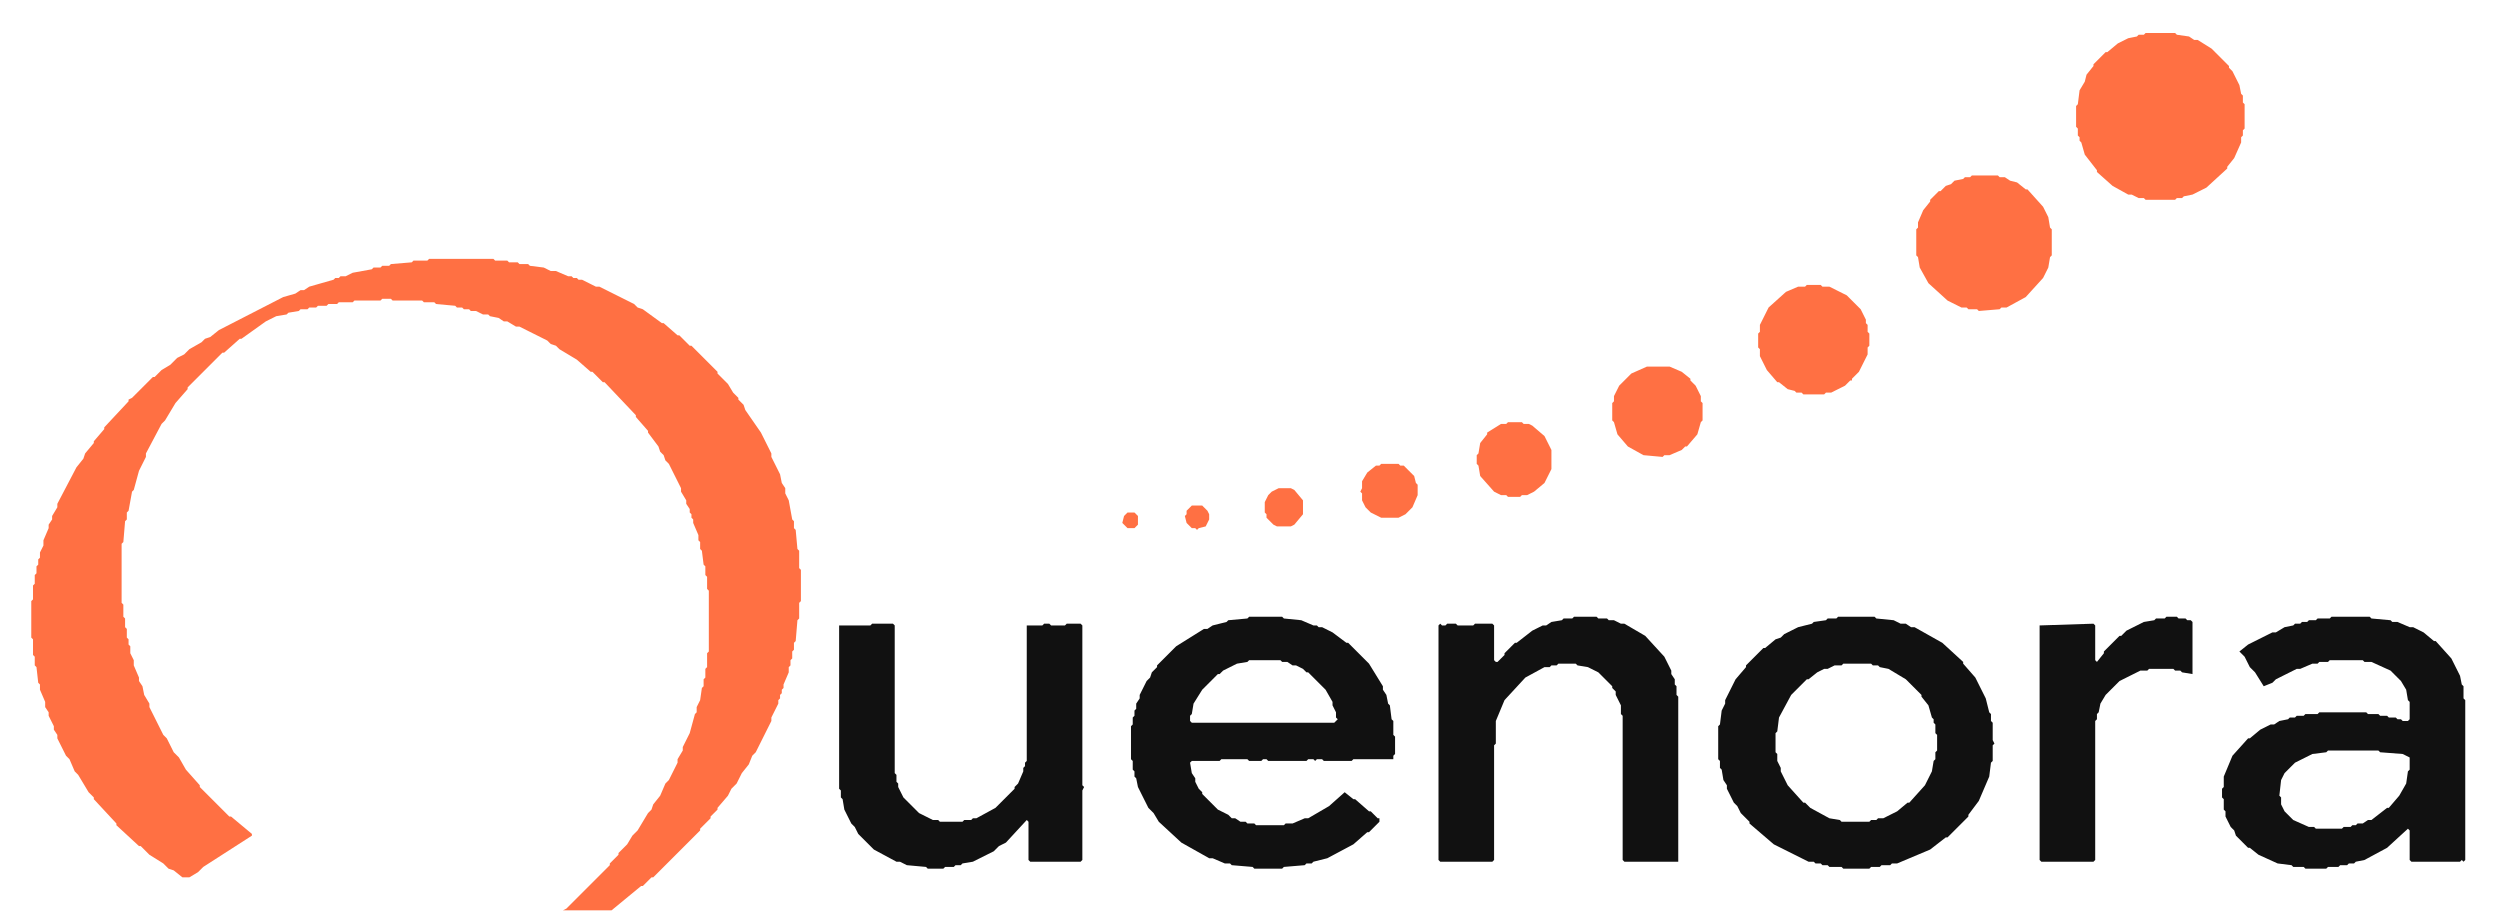
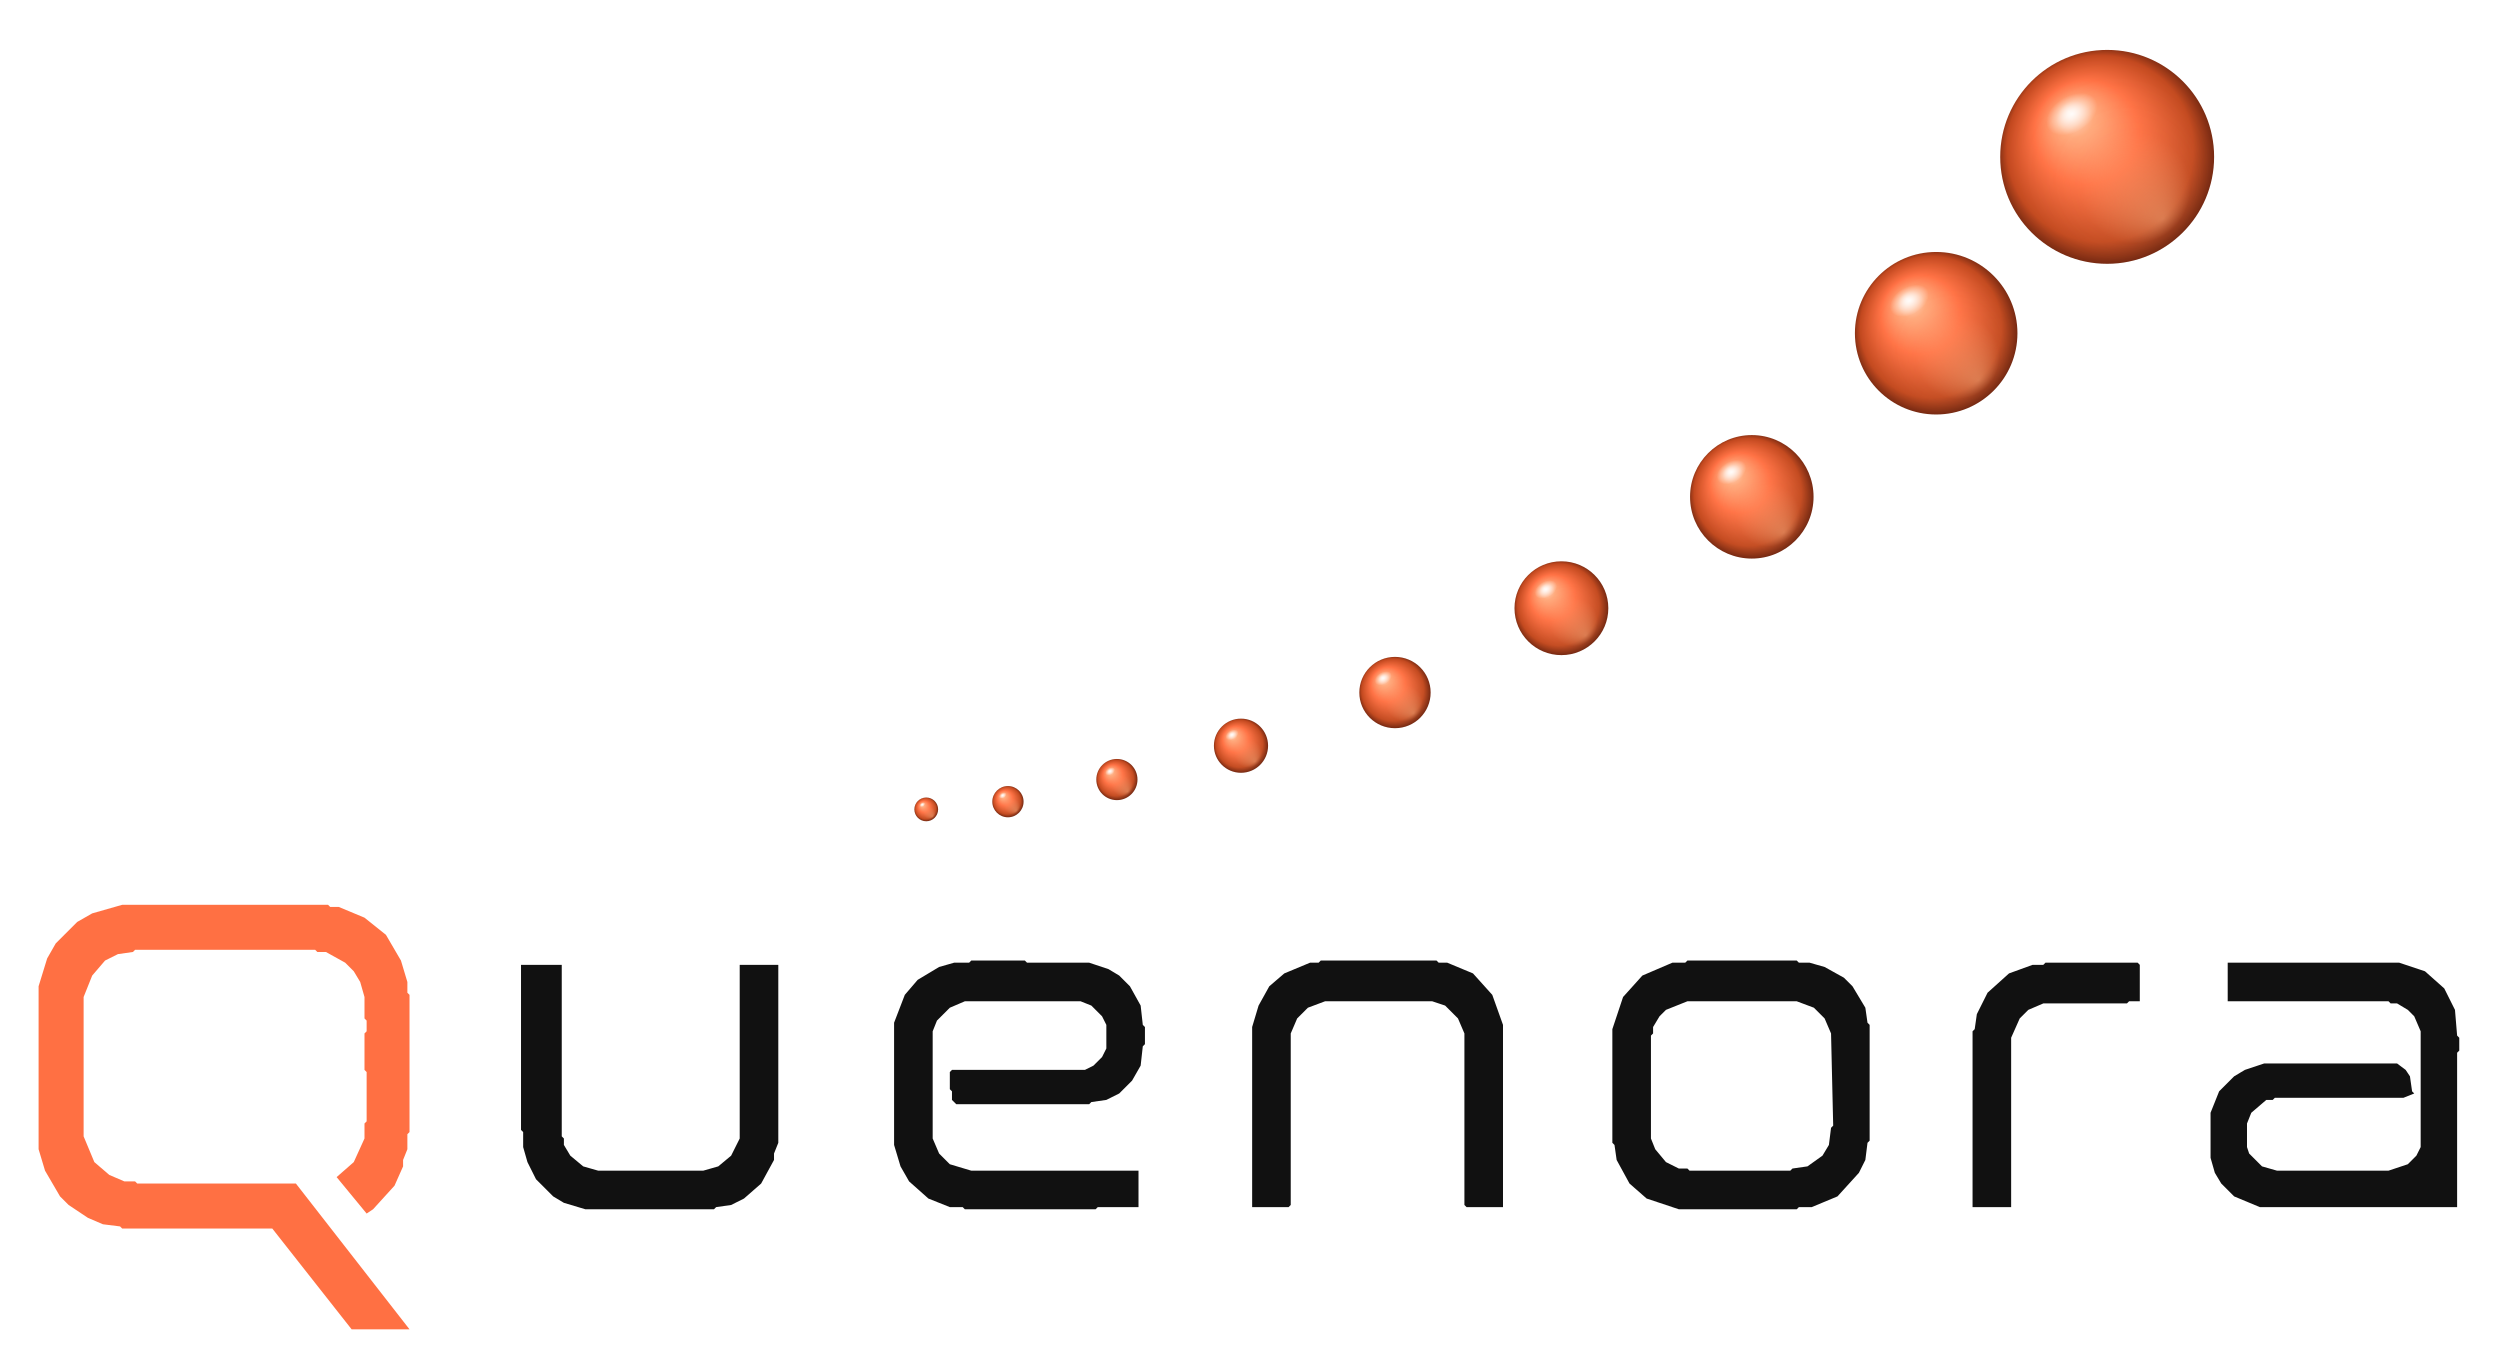
- <svg xmlns="http://www.w3.org/2000/svg" viewBox="0 0 1439 525" role="img" aria-label="Quenora logo">
-   <path d="M 649 295 L 647 297 L 646 301 L 649 304 L 653 304 L 655 302 L 655 297 L 653 295 Z M 686 291 L 683 294 L 683 296 L 682 297 L 683 301 L 686 304 L 688 304 L 689 305 L 690 304 L 694 303 L 696 299 L 696 296 L 695 294 L 692 291 Z M 736 281 L 732 283 L 730 285 L 728 289 L 728 295 L 729 296 L 729 298 L 733 302 L 735 303 L 743 303 L 745 302 L 750 296 L 750 288 L 745 282 L 743 281 Z M 792 268 L 787 272 L 784 277 L 784 281 L 783 283 L 784 284 L 784 288 L 786 292 L 789 295 L 795 298 L 805 298 L 809 296 L 813 292 L 816 285 L 816 279 L 815 278 L 814 274 L 808 268 L 806 268 L 805 267 L 795 267 L 794 268 Z M 868 243 L 867 244 L 864 244 L 856 249 L 856 250 L 852 255 L 851 261 L 850 262 L 850 267 L 851 268 L 852 274 L 860 283 L 864 285 L 867 285 L 868 286 L 875 286 L 876 285 L 879 285 L 883 283 L 889 278 L 893 270 L 893 259 L 889 251 L 882 245 L 880 244 L 877 244 L 876 243 Z M 948 211 L 939 215 L 932 222 L 929 228 L 929 231 L 928 232 L 928 242 L 929 243 L 931 250 L 937 257 L 946 262 L 957 263 L 958 262 L 961 262 L 968 259 L 970 257 L 971 257 L 977 250 L 979 243 L 980 242 L 980 232 L 979 231 L 979 228 L 976 222 L 973 219 L 973 218 L 968 214 L 961 211 Z M 1040 164 L 1039 165 L 1035 165 L 1028 168 L 1018 177 L 1013 187 L 1013 191 L 1012 192 L 1012 200 L 1013 201 L 1013 205 L 1017 213 L 1023 220 L 1024 220 L 1029 224 L 1033 225 L 1034 226 L 1037 226 L 1038 227 L 1050 227 L 1051 226 L 1054 226 L 1062 222 L 1065 219 L 1066 219 L 1066 218 L 1070 214 L 1075 204 L 1075 200 L 1076 199 L 1076 192 L 1075 191 L 1075 187 L 1074 186 L 1074 184 L 1071 178 L 1063 170 L 1053 165 L 1049 165 L 1048 164 Z M 88 217 L 76 229 L 74 230 L 74 231 L 60 246 L 60 247 L 54 254 L 54 255 L 49 261 L 48 264 L 44 269 L 33 290 L 33 292 L 30 297 L 30 299 L 28 302 L 28 304 L 25 311 L 25 314 L 23 318 L 23 321 L 22 322 L 22 325 L 21 326 L 21 330 L 20 331 L 20 336 L 19 337 L 19 345 L 18 346 L 18 367 L 19 368 L 19 377 L 20 378 L 20 383 L 21 384 L 22 393 L 23 394 L 23 397 L 26 404 L 26 407 L 28 410 L 28 412 L 31 418 L 31 420 L 33 423 L 33 425 L 38 435 L 40 437 L 43 444 L 45 446 L 51 456 L 54 459 L 54 460 L 67 474 L 67 475 L 80 487 L 81 487 L 86 492 L 94 497 L 97 500 L 100 501 L 105 505 L 109 505 L 114 502 L 117 499 L 145 481 L 145 480 L 133 470 L 132 470 L 115 453 L 115 452 L 107 443 L 103 436 L 100 433 L 96 425 L 94 423 L 86 407 L 86 405 L 83 400 L 82 395 L 80 392 L 80 390 L 77 383 L 77 380 L 75 376 L 75 372 L 74 371 L 74 368 L 73 367 L 73 362 L 72 361 L 72 356 L 71 355 L 71 348 L 70 347 L 70 313 L 71 312 L 72 300 L 73 299 L 73 295 L 74 294 L 76 283 L 77 282 L 80 271 L 84 263 L 84 261 L 93 244 L 95 242 L 101 232 L 108 224 L 108 223 L 128 203 L 129 203 L 138 195 L 139 195 L 153 185 L 159 182 L 165 181 L 166 180 L 172 179 L 173 178 L 177 178 L 178 177 L 182 177 L 183 176 L 188 176 L 189 175 L 194 175 L 195 174 L 203 174 L 204 173 L 219 173 L 220 172 L 225 172 L 226 173 L 243 173 L 244 174 L 250 174 L 251 175 L 262 176 L 263 177 L 266 177 L 267 178 L 270 178 L 271 179 L 274 179 L 278 181 L 281 181 L 282 182 L 287 183 L 290 185 L 292 185 L 297 188 L 299 188 L 315 196 L 317 198 L 320 199 L 322 201 L 332 207 L 340 214 L 341 214 L 347 220 L 348 220 L 366 239 L 366 240 L 373 248 L 373 249 L 379 257 L 380 260 L 382 262 L 383 265 L 385 267 L 392 281 L 392 283 L 395 288 L 395 290 L 397 293 L 397 295 L 398 296 L 398 298 L 399 299 L 399 301 L 402 308 L 402 311 L 403 312 L 403 316 L 404 317 L 405 325 L 406 326 L 406 331 L 407 332 L 407 339 L 408 340 L 408 375 L 407 376 L 407 384 L 406 385 L 406 390 L 405 391 L 405 395 L 404 396 L 403 403 L 401 407 L 401 410 L 400 411 L 397 422 L 393 430 L 393 432 L 390 437 L 390 439 L 385 449 L 383 451 L 380 458 L 376 463 L 375 466 L 373 468 L 367 478 L 364 481 L 361 486 L 356 491 L 356 492 L 351 497 L 351 498 L 326 523 L 324 524 L 352 524 L 369 510 L 370 510 L 375 505 L 376 505 L 403 478 L 403 477 L 409 471 L 409 470 L 413 466 L 413 465 L 419 458 L 421 454 L 424 451 L 427 445 L 431 440 L 433 435 L 435 433 L 444 415 L 444 413 L 448 405 L 448 403 L 449 402 L 449 400 L 450 399 L 450 397 L 451 396 L 451 394 L 454 387 L 454 384 L 455 383 L 455 380 L 456 379 L 456 375 L 457 374 L 457 370 L 458 369 L 459 357 L 460 356 L 460 347 L 461 346 L 461 328 L 460 327 L 460 317 L 459 316 L 458 305 L 457 304 L 457 300 L 456 299 L 454 288 L 452 284 L 452 281 L 450 278 L 449 273 L 444 263 L 444 261 L 438 249 L 429 236 L 428 233 L 425 230 L 425 229 L 422 226 L 419 221 L 413 215 L 413 214 L 398 199 L 397 199 L 391 193 L 390 193 L 382 186 L 381 186 L 370 178 L 367 177 L 365 175 L 345 165 L 343 165 L 335 161 L 333 161 L 332 160 L 330 160 L 329 159 L 327 159 L 320 156 L 317 156 L 313 154 L 305 153 L 304 152 L 299 152 L 298 151 L 293 151 L 292 150 L 285 150 L 284 149 L 247 149 L 246 150 L 238 150 L 237 151 L 225 152 L 224 153 L 220 153 L 219 154 L 215 154 L 214 155 L 203 157 L 199 159 L 196 159 L 195 160 L 193 160 L 192 161 L 178 165 L 175 167 L 173 167 L 170 169 L 163 171 L 126 190 L 121 194 L 118 195 L 116 197 L 109 201 L 106 204 L 102 206 L 98 210 L 93 213 L 89 217 Z M 1135 101 L 1134 102 L 1131 102 L 1130 103 L 1125 104 L 1123 106 L 1120 107 L 1117 110 L 1116 110 L 1111 115 L 1111 116 L 1107 121 L 1104 128 L 1104 131 L 1103 132 L 1103 147 L 1104 148 L 1105 154 L 1110 163 L 1121 173 L 1129 177 L 1132 177 L 1133 178 L 1138 178 L 1139 179 L 1151 178 L 1152 177 L 1155 177 L 1166 171 L 1176 160 L 1179 154 L 1180 148 L 1181 147 L 1181 132 L 1180 131 L 1179 125 L 1176 119 L 1167 109 L 1166 109 L 1161 105 L 1157 104 L 1154 102 L 1151 102 L 1150 101 Z M 1235 19 L 1234 20 L 1231 20 L 1230 21 L 1225 22 L 1219 25 L 1213 30 L 1212 30 L 1205 37 L 1205 38 L 1201 43 L 1200 47 L 1197 52 L 1196 60 L 1195 61 L 1195 73 L 1196 74 L 1196 78 L 1197 79 L 1197 81 L 1198 82 L 1200 89 L 1207 98 L 1207 99 L 1216 107 L 1225 112 L 1227 112 L 1231 114 L 1234 114 L 1235 115 L 1252 115 L 1253 114 L 1256 114 L 1257 113 L 1262 112 L 1270 108 L 1282 97 L 1282 96 L 1286 91 L 1290 82 L 1290 79 L 1291 78 L 1291 75 L 1292 74 L 1292 60 L 1291 59 L 1291 55 L 1290 54 L 1289 49 L 1285 41 L 1283 39 L 1283 38 L 1273 28 L 1265 23 L 1263 23 L 1260 21 L 1253 20 L 1252 19 Z" fill="#FF7043" fill-rule="evenodd" />
-   <path d="M 1312 458 L 1313 449 L 1315 445 L 1321 439 L 1331 434 L 1339 433 L 1340 432 L 1369 432 L 1370 433 L 1383 434 L 1387 436 L 1387 443 L 1386 444 L 1385 451 L 1381 458 L 1375 465 L 1374 465 L 1365 472 L 1363 472 L 1360 474 L 1357 474 L 1356 475 L 1354 475 L 1353 476 L 1349 476 L 1348 477 L 1333 477 L 1332 476 L 1329 476 L 1320 472 L 1315 467 L 1313 463 L 1313 459 Z M 1061 382 L 1077 382 L 1078 383 L 1081 383 L 1082 384 L 1087 385 L 1097 391 L 1106 400 L 1106 401 L 1110 406 L 1112 413 L 1113 414 L 1113 416 L 1114 417 L 1114 422 L 1115 423 L 1115 432 L 1114 433 L 1114 437 L 1113 438 L 1112 444 L 1108 452 L 1099 462 L 1098 462 L 1092 467 L 1084 471 L 1081 471 L 1080 472 L 1077 472 L 1076 473 L 1060 473 L 1059 472 L 1053 471 L 1042 465 L 1039 462 L 1038 462 L 1029 452 L 1025 444 L 1025 442 L 1023 438 L 1023 434 L 1022 433 L 1022 422 L 1023 421 L 1024 413 L 1031 400 L 1040 391 L 1041 391 L 1046 387 L 1050 385 L 1052 385 L 1056 383 L 1060 383 Z M 685 412 L 686 411 L 687 405 L 692 397 L 701 388 L 702 388 L 704 386 L 712 382 L 718 381 L 719 380 L 737 380 L 738 381 L 741 381 L 744 383 L 746 383 L 750 385 L 752 387 L 753 387 L 763 397 L 767 404 L 767 406 L 769 410 L 769 413 L 770 414 L 768 416 L 686 416 L 685 415 Z M 483 360 L 483 454 L 484 455 L 484 459 L 485 460 L 486 466 L 490 474 L 492 476 L 494 480 L 503 489 L 516 496 L 518 496 L 522 498 L 533 499 L 534 500 L 543 500 L 544 499 L 549 499 L 550 498 L 553 498 L 554 497 L 560 496 L 572 490 L 575 487 L 579 485 L 591 472 L 592 473 L 592 495 L 593 496 L 622 496 L 623 495 L 623 455 L 624 453 L 623 452 L 623 360 L 622 359 L 614 359 L 613 360 L 605 360 L 604 359 L 601 359 L 600 360 L 591 360 L 591 438 L 590 439 L 590 441 L 589 442 L 589 444 L 586 451 L 584 453 L 584 454 L 573 465 L 562 471 L 560 471 L 559 472 L 555 472 L 554 473 L 541 473 L 540 472 L 537 472 L 529 468 L 520 459 L 517 453 L 517 451 L 516 450 L 516 446 L 515 445 L 515 360 L 514 359 L 502 359 L 501 360 Z M 1289 375 L 1292 378 L 1295 384 L 1298 387 L 1303 395 L 1308 393 L 1310 391 L 1322 385 L 1324 385 L 1331 382 L 1334 382 L 1335 381 L 1340 381 L 1341 380 L 1360 380 L 1361 381 L 1365 381 L 1376 386 L 1382 392 L 1385 397 L 1386 403 L 1387 404 L 1387 414 L 1386 415 L 1383 415 L 1382 414 L 1380 414 L 1379 413 L 1375 413 L 1374 412 L 1370 412 L 1369 411 L 1363 411 L 1362 410 L 1335 410 L 1334 411 L 1327 411 L 1326 412 L 1322 412 L 1321 413 L 1318 413 L 1317 414 L 1312 415 L 1309 417 L 1307 417 L 1301 420 L 1295 425 L 1294 425 L 1285 435 L 1280 447 L 1280 453 L 1279 454 L 1279 459 L 1280 460 L 1280 466 L 1281 467 L 1281 470 L 1284 476 L 1286 478 L 1287 481 L 1294 488 L 1295 488 L 1300 492 L 1311 497 L 1319 498 L 1320 499 L 1326 499 L 1327 500 L 1339 500 L 1340 499 L 1346 499 L 1347 498 L 1351 498 L 1352 497 L 1355 497 L 1356 496 L 1361 495 L 1374 488 L 1386 477 L 1387 478 L 1387 495 L 1388 496 L 1416 496 L 1417 495 L 1418 496 L 1419 495 L 1419 403 L 1418 402 L 1418 395 L 1417 394 L 1416 389 L 1411 379 L 1402 369 L 1401 369 L 1395 364 L 1389 361 L 1387 361 L 1380 358 L 1377 358 L 1376 357 L 1365 356 L 1364 355 L 1342 355 L 1341 356 L 1334 356 L 1333 357 L 1329 357 L 1328 358 L 1325 358 L 1324 359 L 1321 359 L 1320 360 L 1315 361 L 1310 364 L 1308 364 L 1294 371 Z M 1261 357 L 1259 357 L 1258 356 L 1254 356 L 1253 355 L 1247 355 L 1246 356 L 1241 356 L 1240 357 L 1234 358 L 1224 363 L 1221 366 L 1220 366 L 1211 375 L 1211 376 L 1207 381 L 1206 380 L 1206 360 L 1205 359 L 1174 360 L 1174 495 L 1175 496 L 1205 496 L 1206 495 L 1206 415 L 1207 414 L 1207 411 L 1208 410 L 1209 405 L 1212 400 L 1220 392 L 1232 386 L 1236 386 L 1237 385 L 1251 385 L 1252 386 L 1255 386 L 1256 387 L 1262 388 L 1262 358 Z M 1058 355 L 1057 356 L 1052 356 L 1051 357 L 1044 358 L 1043 359 L 1035 361 L 1027 365 L 1025 367 L 1022 368 L 1016 373 L 1015 373 L 1005 383 L 1005 384 L 999 391 L 993 403 L 993 405 L 991 409 L 990 417 L 989 418 L 989 437 L 990 438 L 990 442 L 991 443 L 992 449 L 994 452 L 994 454 L 998 462 L 1000 464 L 1002 468 L 1007 473 L 1007 474 L 1021 486 L 1041 496 L 1044 496 L 1045 497 L 1048 497 L 1049 498 L 1052 498 L 1053 499 L 1060 499 L 1061 500 L 1076 500 L 1077 499 L 1082 499 L 1083 498 L 1088 498 L 1089 497 L 1092 497 L 1111 489 L 1120 482 L 1121 482 L 1133 470 L 1133 469 L 1139 461 L 1145 447 L 1146 439 L 1147 438 L 1147 429 L 1148 428 L 1147 426 L 1147 416 L 1146 415 L 1146 411 L 1145 410 L 1143 402 L 1137 390 L 1130 382 L 1130 381 L 1118 370 L 1102 361 L 1100 361 L 1097 359 L 1094 359 L 1090 357 L 1080 356 L 1079 355 Z M 947 366 L 935 359 L 933 359 L 929 357 L 926 357 L 925 356 L 920 356 L 919 355 L 906 355 L 905 356 L 900 356 L 899 357 L 893 358 L 890 360 L 888 360 L 882 363 L 873 370 L 872 370 L 866 376 L 866 377 L 862 381 L 861 381 L 860 380 L 860 360 L 859 359 L 849 359 L 848 360 L 839 360 L 838 359 L 833 359 L 832 360 L 830 360 L 829 359 L 828 360 L 828 495 L 829 496 L 859 496 L 860 495 L 860 429 L 861 428 L 861 415 L 866 403 L 878 390 L 889 384 L 892 384 L 893 383 L 896 383 L 897 382 L 907 382 L 908 383 L 914 384 L 920 387 L 928 395 L 928 396 L 930 398 L 930 400 L 933 406 L 933 411 L 934 412 L 934 495 L 935 496 L 966 496 L 966 401 L 965 400 L 965 395 L 964 394 L 964 391 L 962 388 L 962 386 L 958 378 Z M 693 362 L 677 372 L 666 383 L 666 384 L 663 387 L 662 390 L 660 392 L 656 400 L 656 402 L 654 405 L 654 408 L 653 409 L 653 412 L 652 413 L 652 417 L 651 418 L 651 437 L 652 438 L 652 443 L 653 444 L 653 447 L 654 448 L 655 453 L 661 465 L 664 468 L 667 473 L 680 485 L 696 494 L 698 494 L 705 497 L 708 497 L 709 498 L 721 499 L 722 500 L 738 500 L 739 499 L 751 498 L 752 497 L 755 497 L 756 496 L 764 494 L 779 486 L 787 479 L 788 479 L 794 473 L 794 471 L 793 471 L 789 467 L 788 467 L 780 460 L 779 460 L 774 456 L 765 464 L 753 471 L 751 471 L 744 474 L 740 474 L 739 475 L 723 475 L 722 474 L 718 474 L 717 473 L 714 473 L 711 471 L 709 471 L 707 469 L 701 466 L 692 457 L 692 456 L 690 454 L 688 450 L 688 448 L 686 445 L 685 439 L 686 438 L 702 438 L 703 437 L 718 437 L 719 438 L 726 438 L 727 437 L 729 437 L 730 438 L 752 438 L 753 437 L 756 437 L 757 438 L 758 437 L 761 437 L 762 438 L 778 438 L 779 437 L 802 437 L 802 435 L 803 434 L 803 424 L 802 423 L 802 415 L 801 414 L 800 406 L 799 405 L 798 400 L 796 397 L 796 395 L 788 382 L 776 370 L 775 370 L 767 364 L 761 361 L 759 361 L 758 360 L 756 360 L 749 357 L 739 356 L 738 355 L 719 355 L 718 356 L 707 357 L 706 358 L 698 360 L 695 362 Z" fill="#111111" fill-rule="evenodd" />
+ <svg xmlns="http://www.w3.org/2000/svg" viewBox="0 0 1166 628" role="img" aria-label="Quenora logo">
+   <defs>
+     <radialGradient id="qb1bdb" cx="0.5" cy="0.5" r="0.53" fx="0.32" fy="0.29">
+       <stop offset="0" stop-color="#FFE2D0" />
+       <stop offset="0.16" stop-color="#FFA97C" />
+       <stop offset="0.46" stop-color="#FF7043" />
+       <stop offset="0.82" stop-color="#C2481E" />
+       <stop offset="1" stop-color="#5E1E0C" />
+     </radialGradient>
+     <radialGradient id="qb1bdr" cx="0.5" cy="0.5" r="0.52" fx="0.76" fy="0.79">
+       <stop offset="0" stop-color="#FFC496" stop-opacity="0.42" />
+       <stop offset="0.5" stop-color="#FFC496" stop-opacity="0.06" />
+       <stop offset="1" stop-color="#FFC496" stop-opacity="0" />
+     </radialGradient>
+     <radialGradient id="qb1bdh" cx="0.5" cy="0.5" r="0.5">
+       <stop offset="0" stop-color="#FFFFFF" stop-opacity="0.92" />
+       <stop offset="1" stop-color="#FFFFFF" stop-opacity="0" />
+     </radialGradient>
+   </defs>
+   <path d="M 36 430 L 26 440 L 22 447 L 18 460 L 18 536 L 21 546 L 28 558 L 32 562 L 41 568 L 48 571 L 56 572 L 57 573 L 127 573 L 164 620 L 191 620 L 138 552 L 64 552 L 63 551 L 58 551 L 51 548 L 44 542 L 39 530 L 39 465 L 43 455 L 49 448 L 55 445 L 62 444 L 63 443 L 147 443 L 148 444 L 152 444 L 161 449 L 165 453 L 168 458 L 170 465 L 170 475 L 171 476 L 171 481 L 170 482 L 170 499 L 171 500 L 171 523 L 170 524 L 170 531 L 165 542 L 157 549 L 171 566 L 174 564 L 184 553 L 188 544 L 188 541 L 190 536 L 190 529 L 191 528 L 191 464 L 190 463 L 190 458 L 187 448 L 180 436 L 170 428 L 158 423 L 154 423 L 153 422 L 57 422 L 43 426 Z" fill="#FF7043" fill-rule="evenodd" />
+   <path d="M 774 474 L 777 471 L 787 467 L 838 467 L 846 470 L 851 475 L 854 482 L 855 525 L 854 526 L 853 534 L 850 539 L 843 544 L 836 545 L 835 546 L 788 546 L 787 545 L 783 545 L 777 542 L 772 536 L 770 531 L 770 483 L 771 482 L 771 479 Z M 243 450 L 243 527 L 244 528 L 244 535 L 246 542 L 250 550 L 258 558 L 263 561 L 273 564 L 333 564 L 334 563 L 341 562 L 347 559 L 355 552 L 361 541 L 361 538 L 363 533 L 363 450 L 345 450 L 345 531 L 341 539 L 335 544 L 328 546 L 279 546 L 272 544 L 266 539 L 263 534 L 263 531 L 262 530 L 262 450 Z M 1039 449 L 1039 467 L 1114 467 L 1115 468 L 1118 468 L 1123 471 L 1126 474 L 1129 481 L 1129 535 L 1127 539 L 1123 543 L 1114 546 L 1062 546 L 1055 544 L 1049 538 L 1048 535 L 1048 524 L 1050 519 L 1057 513 L 1060 513 L 1061 512 L 1121 512 L 1126 510 L 1125 509 L 1124 502 L 1122 499 L 1118 496 L 1056 496 L 1047 499 L 1042 502 L 1035 509 L 1031 519 L 1031 540 L 1033 547 L 1036 552 L 1042 558 L 1054 563 L 1146 563 L 1146 491 L 1147 490 L 1147 484 L 1146 483 L 1145 471 L 1140 461 L 1131 453 L 1119 449 Z M 997 449 L 954 449 L 953 450 L 948 450 L 937 454 L 927 463 L 922 473 L 921 480 L 920 481 L 920 563 L 938 563 L 938 484 L 942 475 L 946 471 L 953 468 L 992 468 L 993 467 L 998 467 L 998 450 Z M 766 455 L 757 465 L 752 480 L 752 533 L 753 534 L 754 541 L 760 552 L 768 559 L 783 564 L 838 564 L 839 563 L 845 563 L 857 558 L 867 547 L 870 541 L 871 533 L 872 532 L 872 478 L 871 477 L 870 470 L 864 460 L 860 456 L 851 451 L 844 449 L 839 449 L 838 448 L 787 448 L 786 449 L 780 449 Z M 592 460 L 587 469 L 584 479 L 584 563 L 601 563 L 602 562 L 602 482 L 605 475 L 610 470 L 618 467 L 668 467 L 674 469 L 680 475 L 683 482 L 683 562 L 684 563 L 701 563 L 701 478 L 696 464 L 687 454 L 675 449 L 671 449 L 670 448 L 616 448 L 615 449 L 611 449 L 599 454 Z M 428 457 L 422 464 L 417 477 L 417 534 L 420 544 L 424 551 L 433 559 L 443 563 L 449 563 L 450 564 L 511 564 L 512 563 L 531 563 L 531 546 L 453 546 L 443 543 L 438 538 L 435 531 L 435 481 L 437 476 L 443 470 L 450 467 L 504 467 L 509 469 L 514 474 L 516 478 L 516 489 L 514 493 L 510 497 L 506 499 L 444 499 L 443 500 L 443 508 L 444 509 L 444 513 L 446 515 L 508 515 L 509 514 L 516 513 L 522 510 L 528 504 L 532 497 L 533 488 L 534 487 L 534 479 L 533 478 L 532 469 L 527 460 L 522 455 L 517 452 L 508 449 L 479 449 L 478 448 L 453 448 L 452 449 L 445 449 L 438 451 Z" fill="#111111" fill-rule="evenodd" />
+   <g class="quenora-rise">
+     <circle cx="432.00" cy="377.50" r="5.54" fill="url(#qb1bdb)" />
+     <circle cx="432.00" cy="377.50" r="5.54" fill="url(#qb1bdr)" />
+     <ellipse cx="430.17" cy="375.28" rx="1.44" ry="0.94" transform="rotate(-31.5 430.17 375.28)" fill="url(#qb1bdh)" />
+     <circle cx="470.10" cy="373.90" r="7.29" fill="url(#qb1bdb)" />
+     <circle cx="470.10" cy="373.90" r="7.29" fill="url(#qb1bdr)" />
+     <ellipse cx="467.69" cy="370.98" rx="1.90" ry="1.24" transform="rotate(-31.5 467.69 370.98)" fill="url(#qb1bdh)" />
+     <circle cx="520.92" cy="363.58" r="9.60" fill="url(#qb1bdb)" />
+     <circle cx="520.92" cy="363.58" r="9.60" fill="url(#qb1bdr)" />
+     <ellipse cx="517.75" cy="359.74" rx="2.50" ry="1.63" transform="rotate(-31.5 517.75 359.74)" fill="url(#qb1bdh)" />
+     <circle cx="578.80" cy="347.80" r="12.63" fill="url(#qb1bdb)" />
+     <circle cx="578.80" cy="347.80" r="12.63" fill="url(#qb1bdr)" />
+     <ellipse cx="574.63" cy="342.75" rx="3.28" ry="2.15" transform="rotate(-31.5 574.63 342.75)" fill="url(#qb1bdh)" />
+     <circle cx="650.62" cy="323.00" r="16.63" fill="url(#qb1bdb)" />
+     <circle cx="650.62" cy="323.00" r="16.63" fill="url(#qb1bdr)" />
+     <ellipse cx="645.14" cy="316.35" rx="4.32" ry="2.83" transform="rotate(-31.5 645.14 316.35)" fill="url(#qb1bdh)" />
+     <circle cx="728.24" cy="283.67" r="21.88" fill="url(#qb1bdb)" />
+     <circle cx="728.24" cy="283.67" r="21.88" fill="url(#qb1bdr)" />
+     <ellipse cx="721.02" cy="274.91" rx="5.69" ry="3.72" transform="rotate(-31.5 721.02 274.91)" fill="url(#qb1bdh)" />
+     <circle cx="817.04" cy="231.72" r="28.80" fill="url(#qb1bdb)" />
+     <circle cx="817.04" cy="231.72" r="28.80" fill="url(#qb1bdr)" />
+     <ellipse cx="807.54" cy="220.20" rx="7.49" ry="4.90" transform="rotate(-31.5 807.54 220.20)" fill="url(#qb1bdh)" />
+     <circle cx="903.03" cy="155.42" r="37.90" fill="url(#qb1bdb)" />
+     <circle cx="903.03" cy="155.42" r="37.90" fill="url(#qb1bdr)" />
+     <ellipse cx="890.53" cy="140.26" rx="9.85" ry="6.44" transform="rotate(-31.5 890.53 140.26)" fill="url(#qb1bdh)" />
+     <circle cx="982.78" cy="73.16" r="49.88" fill="url(#qb1bdb)" />
+     <circle cx="982.78" cy="73.16" r="49.88" fill="url(#qb1bdr)" />
+     <ellipse cx="966.32" cy="53.20" rx="12.97" ry="8.48" transform="rotate(-31.5 966.32 53.20)" fill="url(#qb1bdh)" />
+   </g>
</svg>
